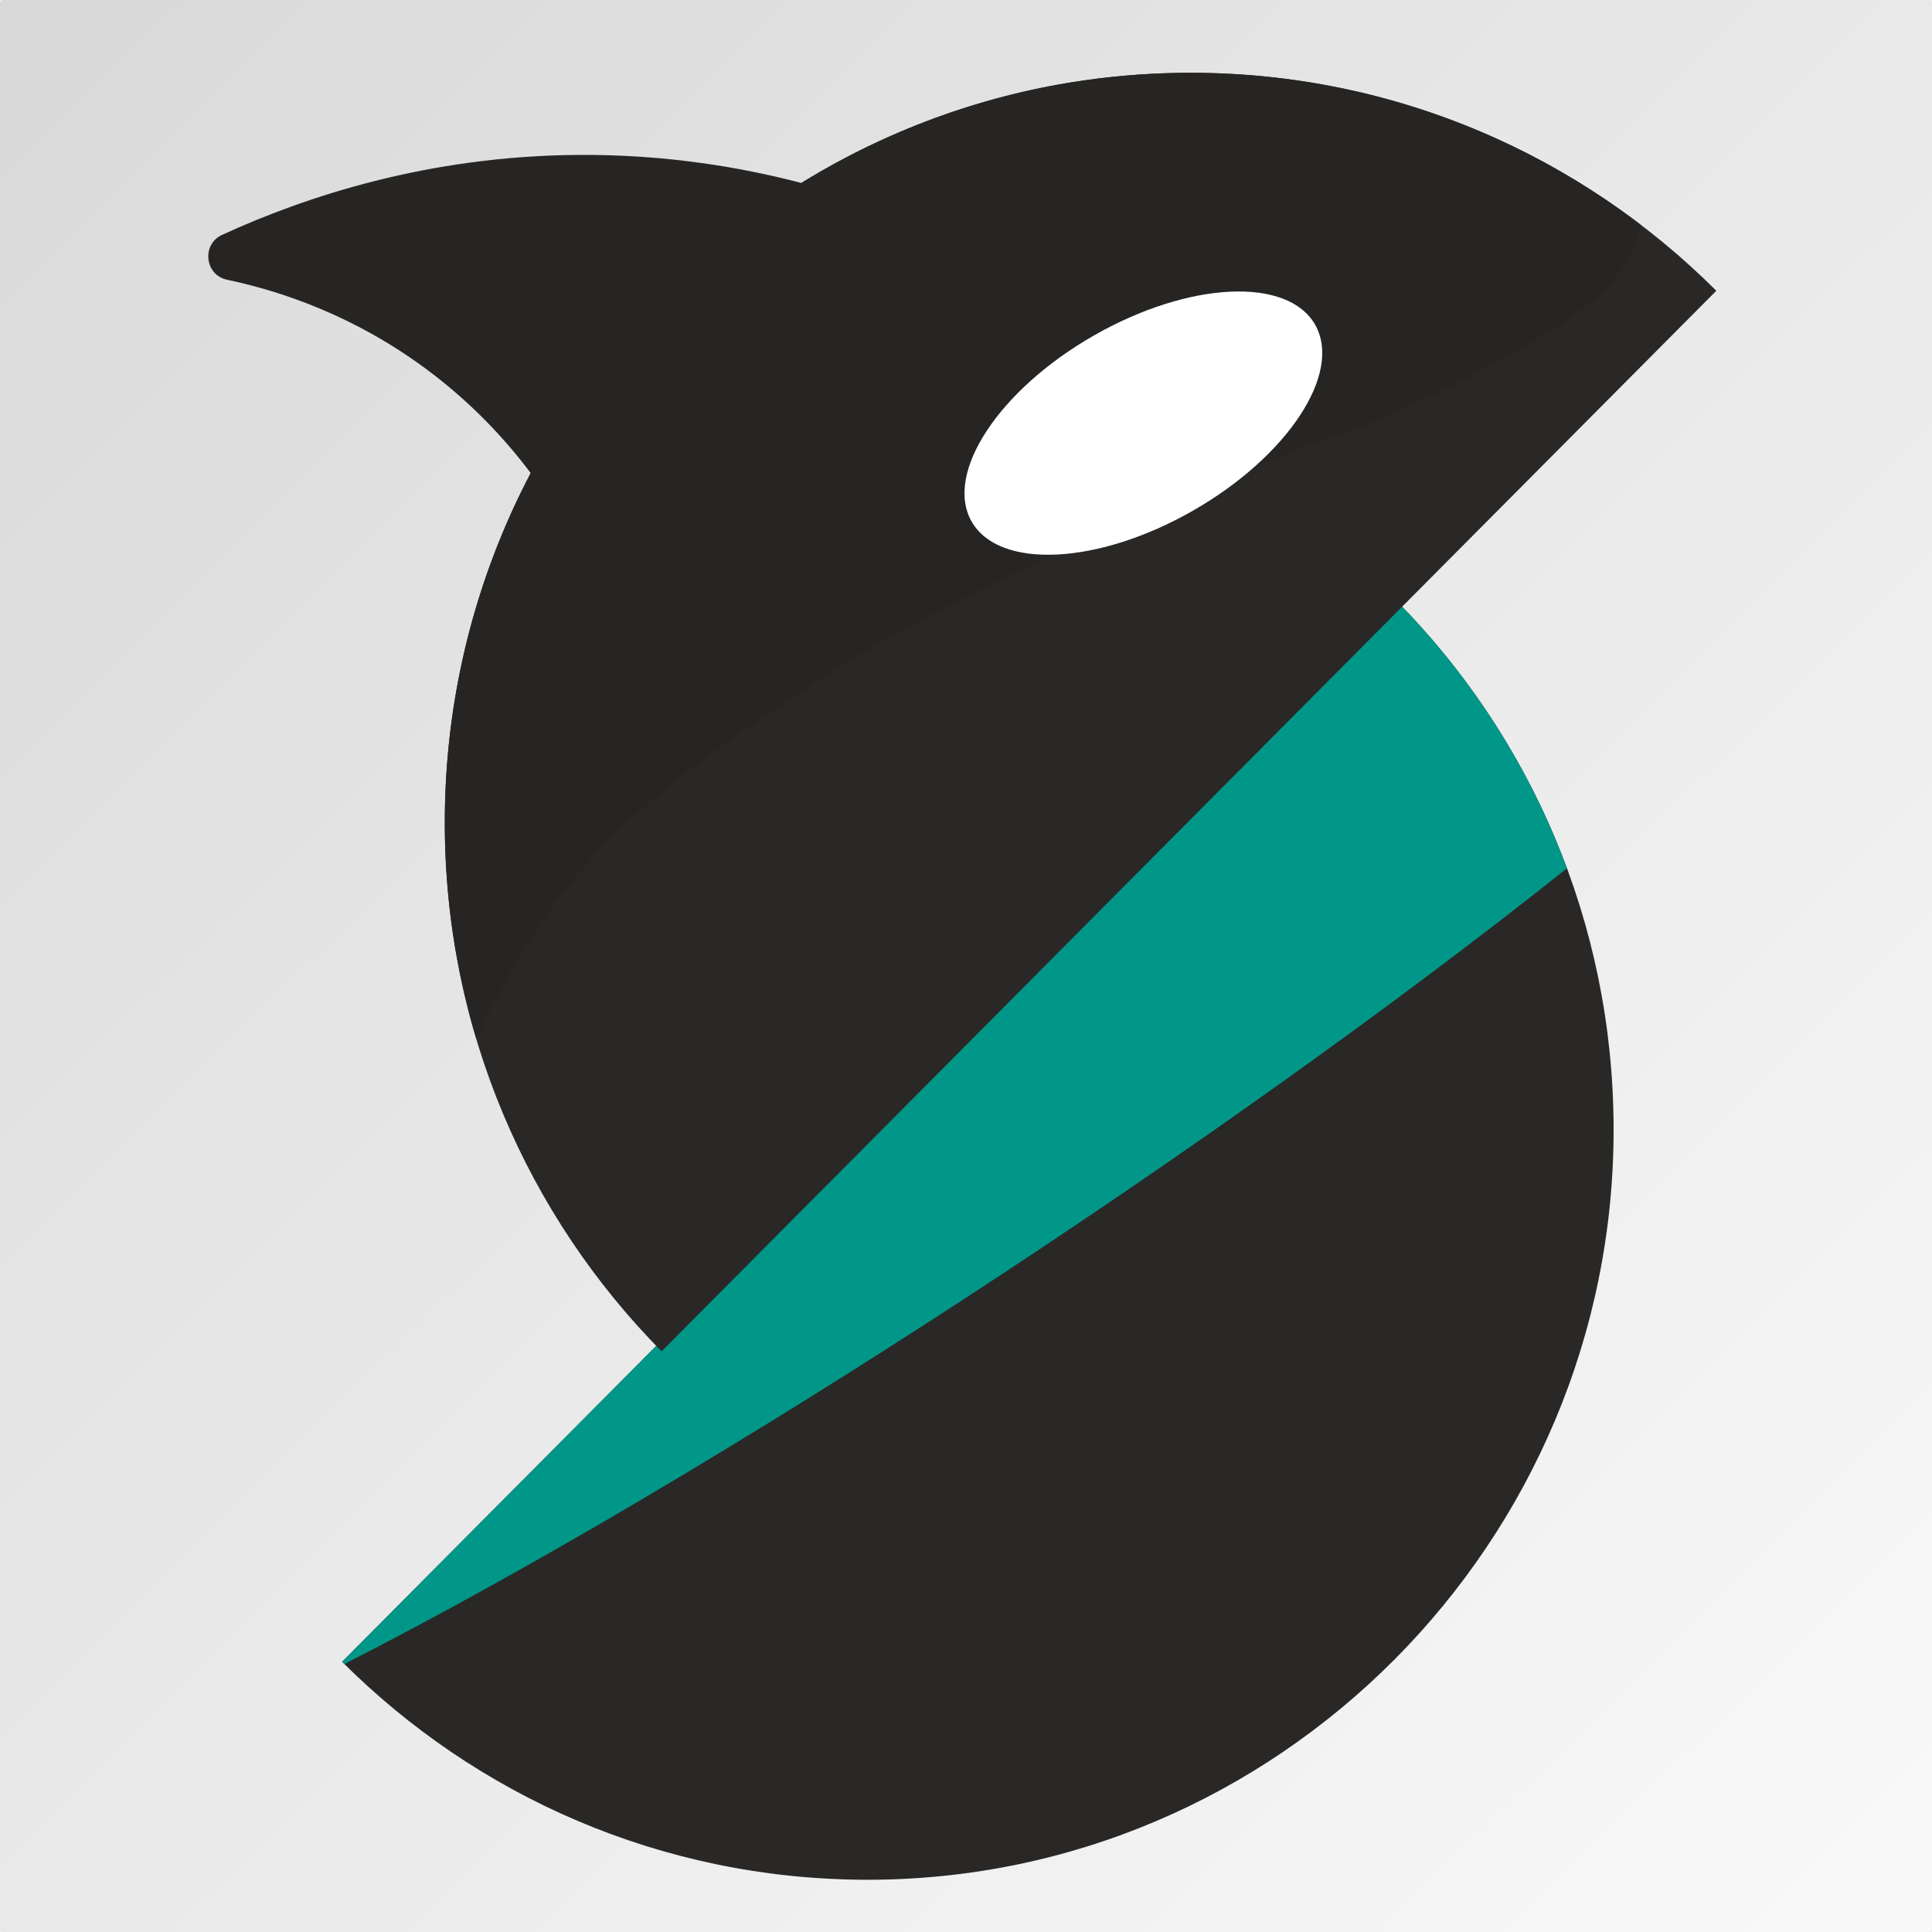
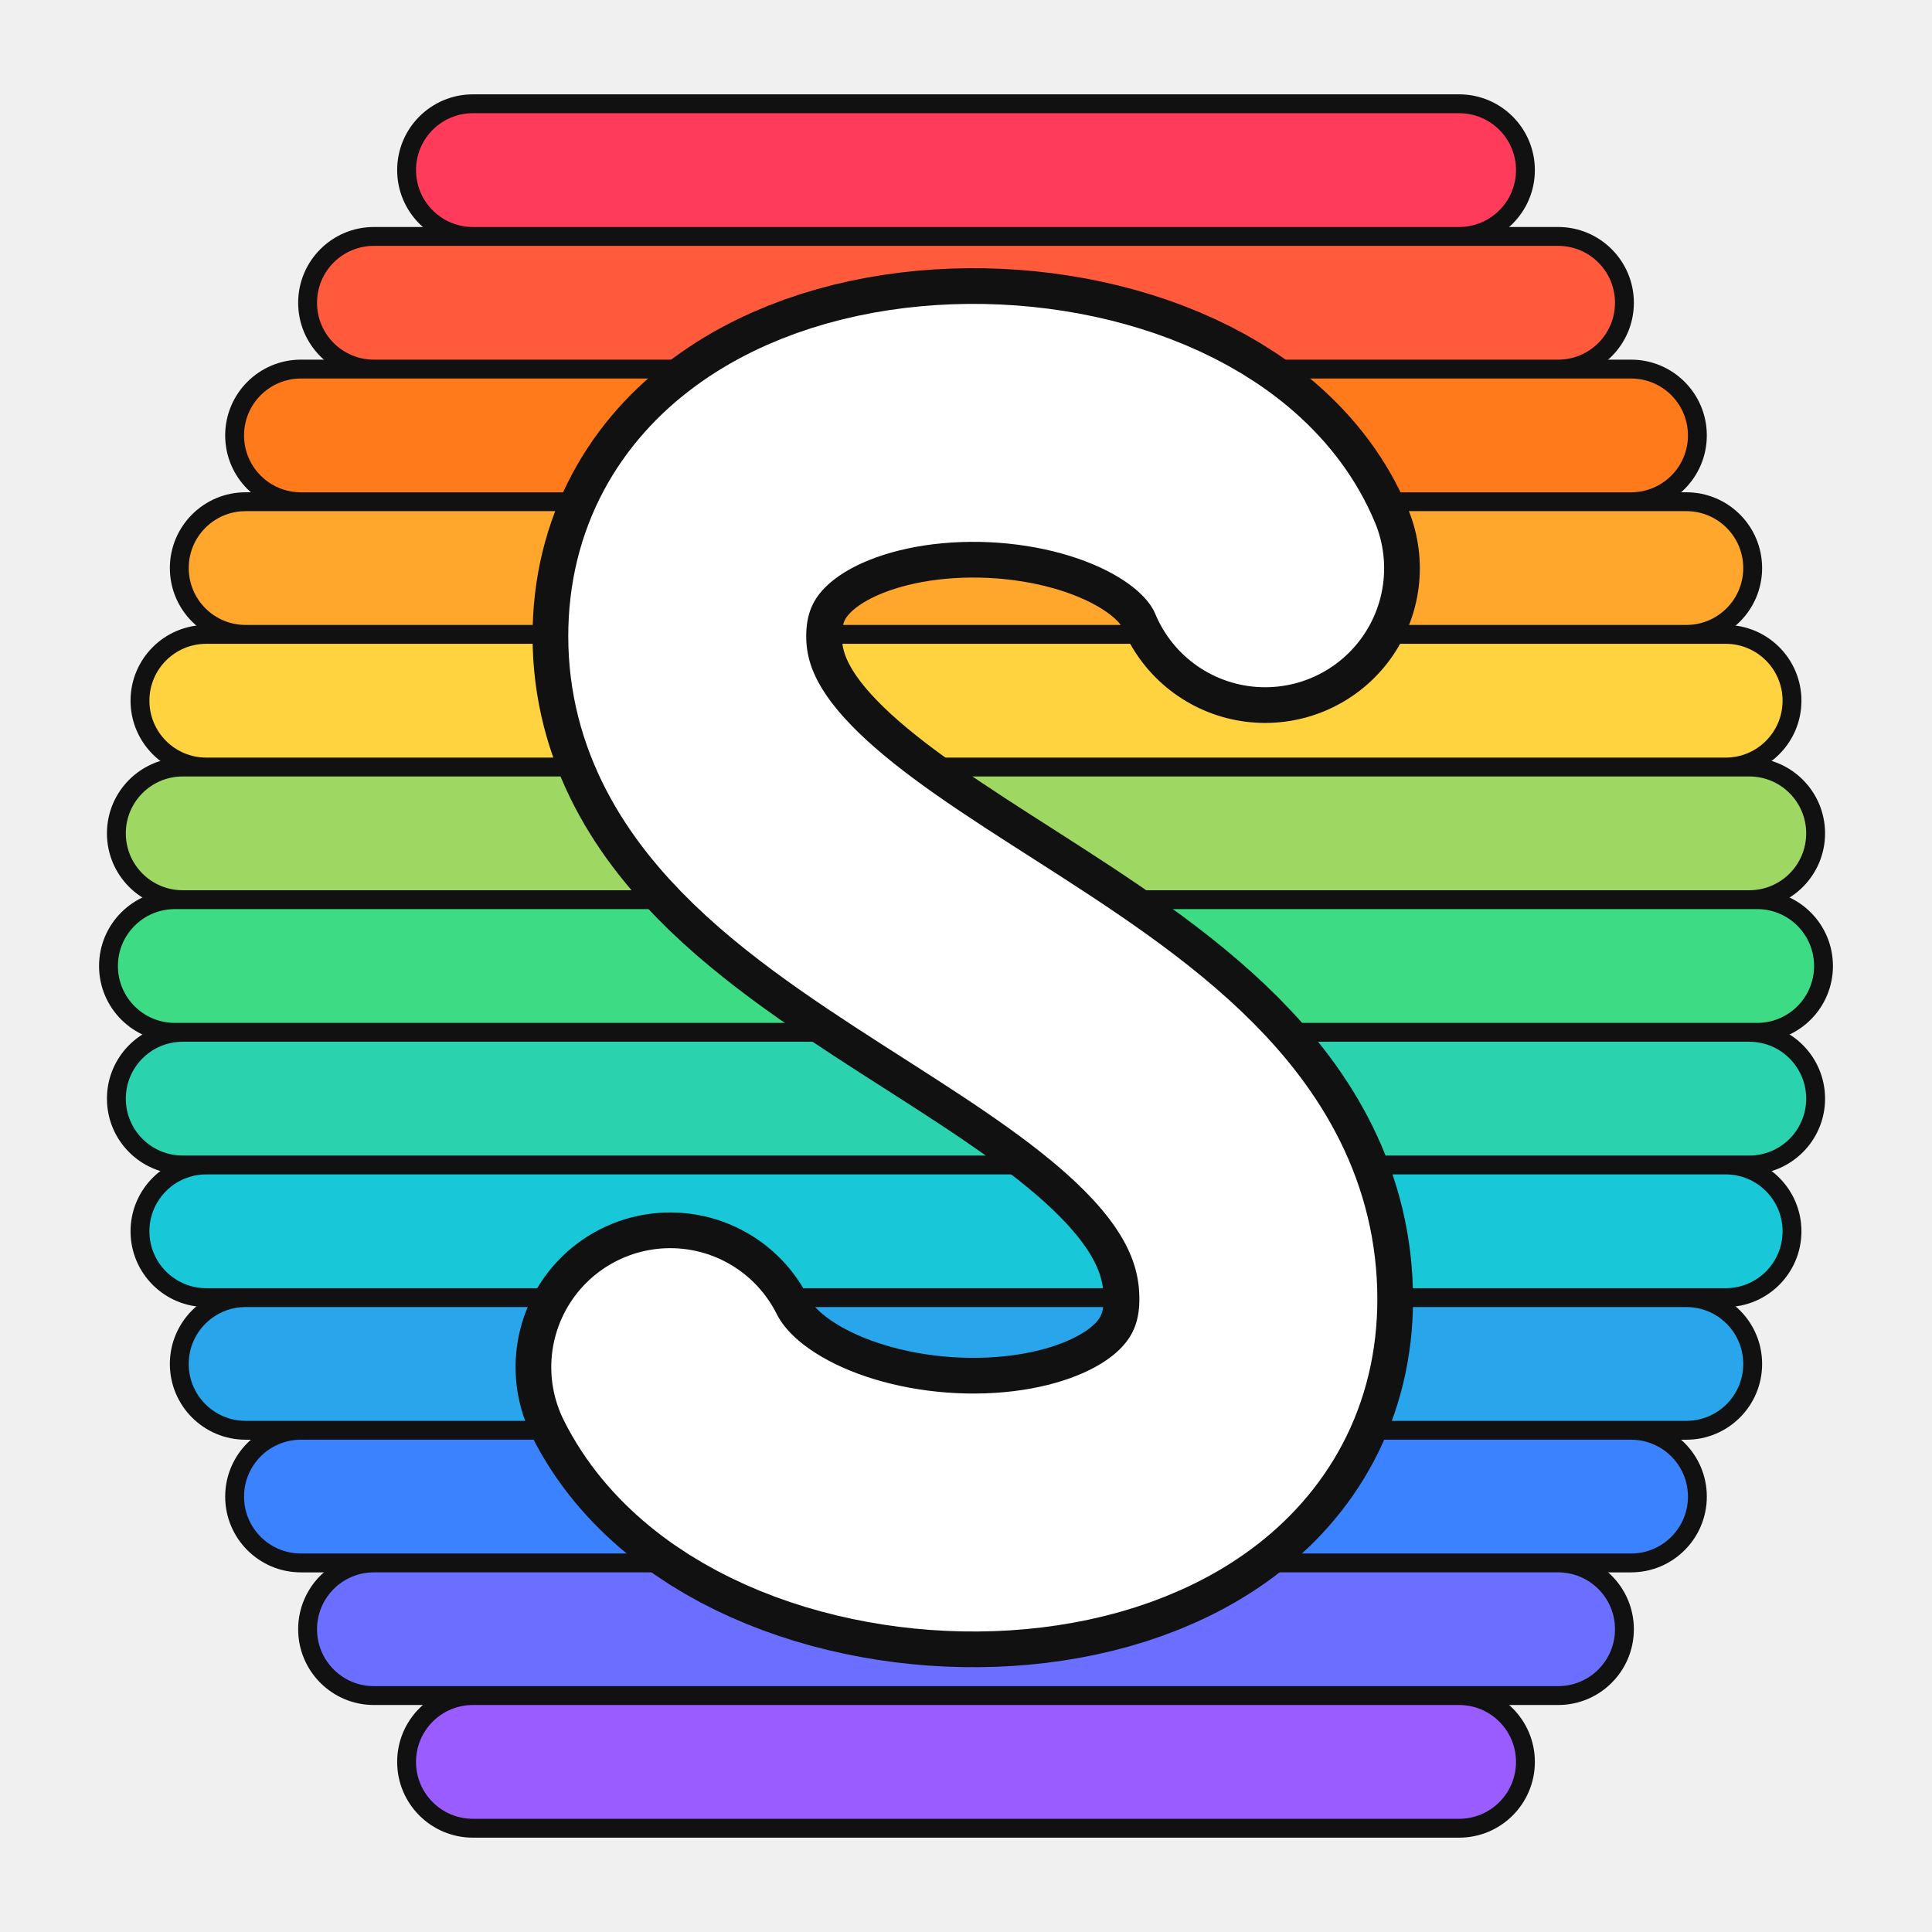
- <svg xmlns="http://www.w3.org/2000/svg" xmlns:xlink="http://www.w3.org/1999/xlink" version="1.1" id="svg2" width="1024" height="1024" viewBox="0 0 1024 1024">
-   <defs id="defs6">
-     <linearGradient id="linearGradient619">
-       <stop style="stop-color:#d9d9d9;stop-opacity:1;" offset="0" id="stop615" />
-       <stop style="stop-color:#f9f9f9;stop-opacity:1;" offset="1" id="stop617" />
-     </linearGradient>
-     <clipPath clipPathUnits="userSpaceOnUse" id="clipPath16">
-       <path d="M 0,792 H 612 V 0 H 0 Z" id="path14" />
-     </clipPath>
-     <linearGradient xlink:href="#linearGradient619" id="linearGradient621" x1="6.006" y1="-2.004" x2="1024" y2="1024.997" gradientUnits="userSpaceOnUse" gradientTransform="matrix(1.00007,0,0,1.000057,-0.06245207,-0.06244275)" />
-   </defs>
-   <g id="layer1" transform="matrix(0.9989575,0,0,0.9979921,-0.933722,0.06231743)">
-     <rect style="fill:url(#linearGradient621);fill-opacity:1;stroke-width:1" id="rect457" width="1025.069" height="1026.06" x="0.935" y="-0.062" rx="2" ry="2" />
-   </g>
-   <g id="g8" transform="matrix(1.333333,0,0,-1.333333,0,1056)">
-     <g id="g10" transform="translate(76.25895,16.06244)">
-       <g id="g12" clip-path="url(#clipPath16)">
-         <g id="g18" transform="translate(59.7287,115.3517)">
-           <path d="m 0,0 c 53.332,-53.285 126.698,-86.317 207.744,-86.646 164.049,-0.664 298.355,134.38 297.699,299.337 -0.324,81.496 -33.176,155.271 -86.17,208.899 z" style="fill:#292826;fill-opacity:1;fill-rule:nonzero;stroke:none" id="path20" />
-         </g>
-         <g id="g22" transform="translate(479.0017,536.9419)">
-           <path d="m 0,0 -419.273,-421.59 c 0.298,-0.298 0.606,-0.587 0.906,-0.884 146.894,74.925 348.023,206.579 486.003,316.297 C 52.756,-65.97 29.506,-29.859 0,0" style="fill:#009789;fill-opacity:1;fill-rule:nonzero;stroke:none" id="path24" />
-         </g>
-         <g id="g26" transform="translate(397.0372,747)">
-           <path d="m 0,0 c -163.742,0 -296.482,-133.473 -296.482,-298.121 0,-81.979 32.915,-156.223 86.172,-210.117 l 419.273,421.59 C 155.364,-33.096 81.529,0 0,0" style="fill:#292826;fill-opacity:1;fill-rule:nonzero;stroke:none" id="path28" />
-         </g>
-         <g id="g30" transform="translate(397.0372,747)">
-           <path d="m 0,0 c -56.714,0 -109.702,-16.022 -154.751,-43.796 -24.127,6.312 -54.061,11.37 -88.437,11.157 -59.938,-0.372 -108.713,-16.603 -141.822,-31.784 -8.218,-3.768 -6.898,-15.967 1.941,-17.829 21.801,-4.593 50.498,-14.324 78.883,-35.28 17.931,-13.238 31.574,-27.883 41.856,-41.597 -21.794,-41.504 -34.152,-88.793 -34.152,-138.992 0,-29.952 4.412,-58.865 12.586,-86.137 12.54,27.79 25.699,46.391 29.916,52.184 27.229,37.41 56.015,56.883 98.542,85.651 31.328,21.193 74.856,46.047 199.916,97.449 0,0 39.121,11.017 91.587,42.212 20.912,12.433 36.823,24.17 41.863,42.526 0.355,1.293 0.677,2.57 0.973,3.83 C 129.175,-22.506 67.208,0 0,0" style="fill:#262523;fill-opacity:1;fill-rule:nonzero;stroke:none" id="path32" />
-         </g>
-         <g id="g34" transform="translate(446.5563,646.8041)">
-           <path d="m 0,0 c 10.875,-19.229 -10.891,-52.305 -48.616,-73.879 -37.725,-21.573 -77.124,-23.474 -88,-4.245 -10.875,19.229 10.891,52.305 48.617,73.879 C -50.274,17.328 -10.875,19.229 0,0" style="fill:#ffffff;fill-opacity:1;fill-rule:nonzero;stroke:none" id="path36" />
-         </g>
-       </g>
-     </g>
+ <svg xmlns="http://www.w3.org/2000/svg" width="1024" height="1024" viewBox="0 0 1024 1024">
+   <rect x="215.50" y="55.00" width="593.01" height="70.31" rx="35.15" fill="#111111" stroke="#111111" stroke-width="10" stroke-linejoin="round" />
+   <rect x="163.03" y="125.31" width="697.95" height="70.31" rx="35.15" fill="#111111" stroke="#111111" stroke-width="10" stroke-linejoin="round" />
+   <rect x="124.35" y="195.62" width="775.30" height="70.31" rx="35.15" fill="#111111" stroke="#111111" stroke-width="10" stroke-linejoin="round" />
+   <rect x="95.03" y="265.92" width="833.93" height="70.31" rx="35.15" fill="#111111" stroke="#111111" stroke-width="10" stroke-linejoin="round" />
+   <rect x="74.19" y="336.23" width="875.61" height="70.31" rx="35.15" fill="#111111" stroke="#111111" stroke-width="10" stroke-linejoin="round" />
+   <rect x="61.68" y="406.54" width="900.64" height="70.31" rx="35.15" fill="#111111" stroke="#111111" stroke-width="10" stroke-linejoin="round" />
+   <rect x="57.50" y="476.85" width="909.00" height="70.31" rx="35.15" fill="#111111" stroke="#111111" stroke-width="10" stroke-linejoin="round" />
+   <rect x="61.68" y="547.15" width="900.64" height="70.31" rx="35.15" fill="#111111" stroke="#111111" stroke-width="10" stroke-linejoin="round" />
+   <rect x="74.19" y="617.46" width="875.61" height="70.31" rx="35.15" fill="#111111" stroke="#111111" stroke-width="10" stroke-linejoin="round" />
+   <rect x="95.03" y="687.77" width="833.93" height="70.31" rx="35.15" fill="#111111" stroke="#111111" stroke-width="10" stroke-linejoin="round" />
+   <rect x="124.35" y="758.08" width="775.30" height="70.31" rx="35.15" fill="#111111" stroke="#111111" stroke-width="10" stroke-linejoin="round" />
+   <rect x="163.03" y="828.38" width="697.95" height="70.31" rx="35.15" fill="#111111" stroke="#111111" stroke-width="10" stroke-linejoin="round" />
+   <rect x="215.50" y="898.69" width="593.01" height="70.31" rx="35.15" fill="#111111" stroke="#111111" stroke-width="10" stroke-linejoin="round" />
+   <rect x="220.50" y="60.00" width="583.01" height="60.31" rx="30.15" fill="#ff3b5c" />
+   <rect x="168.03" y="130.31" width="687.95" height="60.31" rx="30.15" fill="#ff5a3b" />
+   <rect x="129.35" y="200.62" width="765.30" height="60.31" rx="30.15" fill="#ff7a1a" />
+   <rect x="100.03" y="270.92" width="823.93" height="60.31" rx="30.15" fill="#ffa62c" />
+   <rect x="79.19" y="341.23" width="865.61" height="60.31" rx="30.15" fill="#ffd23f" />
+   <rect x="66.68" y="411.54" width="890.64" height="60.31" rx="30.15" fill="#9ed761" />
+   <rect x="62.50" y="481.85" width="899.00" height="60.31" rx="30.15" fill="#3ddc84" />
+   <rect x="66.68" y="552.15" width="890.64" height="60.31" rx="30.15" fill="#2ad2ae" />
+   <rect x="79.19" y="622.46" width="865.61" height="60.31" rx="30.15" fill="#18c8d8" />
+   <rect x="100.03" y="692.77" width="823.93" height="60.31" rx="30.15" fill="#29a5eb" />
+   <rect x="129.35" y="763.08" width="765.30" height="60.31" rx="30.15" fill="#3b82ff" />
+   <rect x="168.03" y="833.38" width="687.95" height="60.31" rx="30.15" fill="#6b6fff" />
+   <rect x="220.50" y="903.69" width="583.01" height="60.31" rx="30.15" fill="#9b5cff" />
+   <g transform="translate(512 512) scale(1.8018) translate(-512 -512)">
+     <path d="M600 395 C575 335 430 335 430 415 C430 500 598 520 598 610 C598 690 455 690 425 630" fill="none" stroke="#111111" stroke-width="91.00" stroke-linecap="round" stroke-linejoin="round" />
+     <path d="M600 395 C575 335 430 335 430 415 C430 500 598 520 598 610 C598 690 455 690 425 630" fill="none" stroke="#ffffff" stroke-width="70" stroke-linecap="round" stroke-linejoin="round" />
  </g>
</svg>
